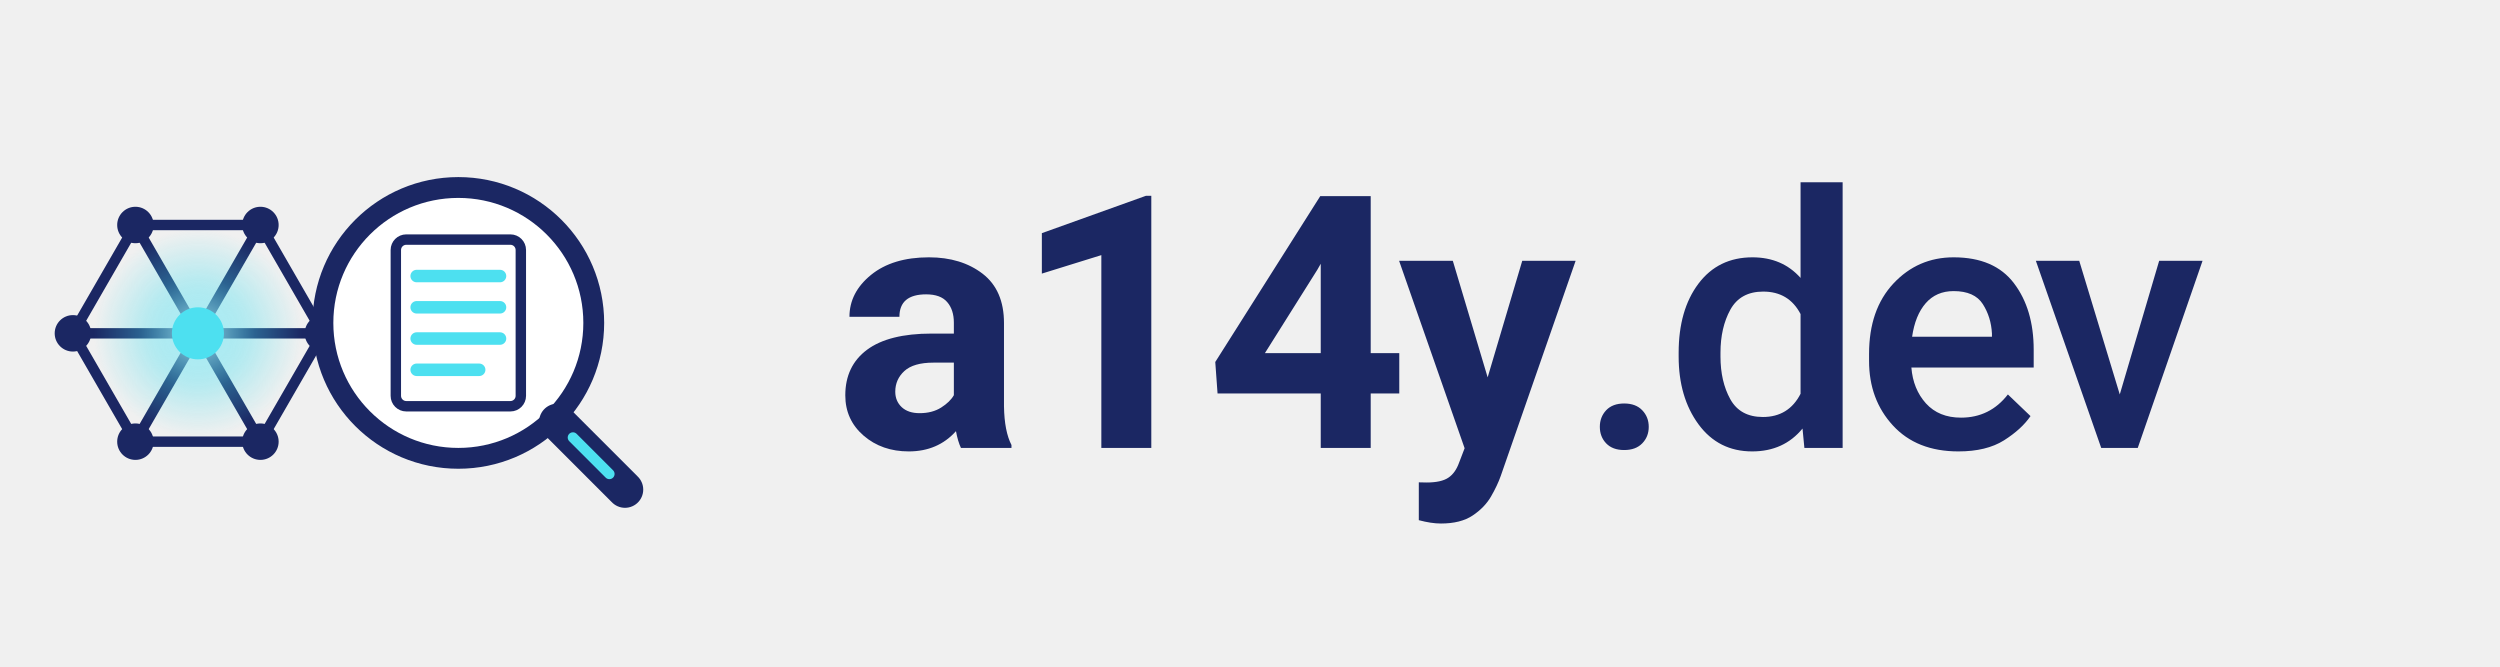
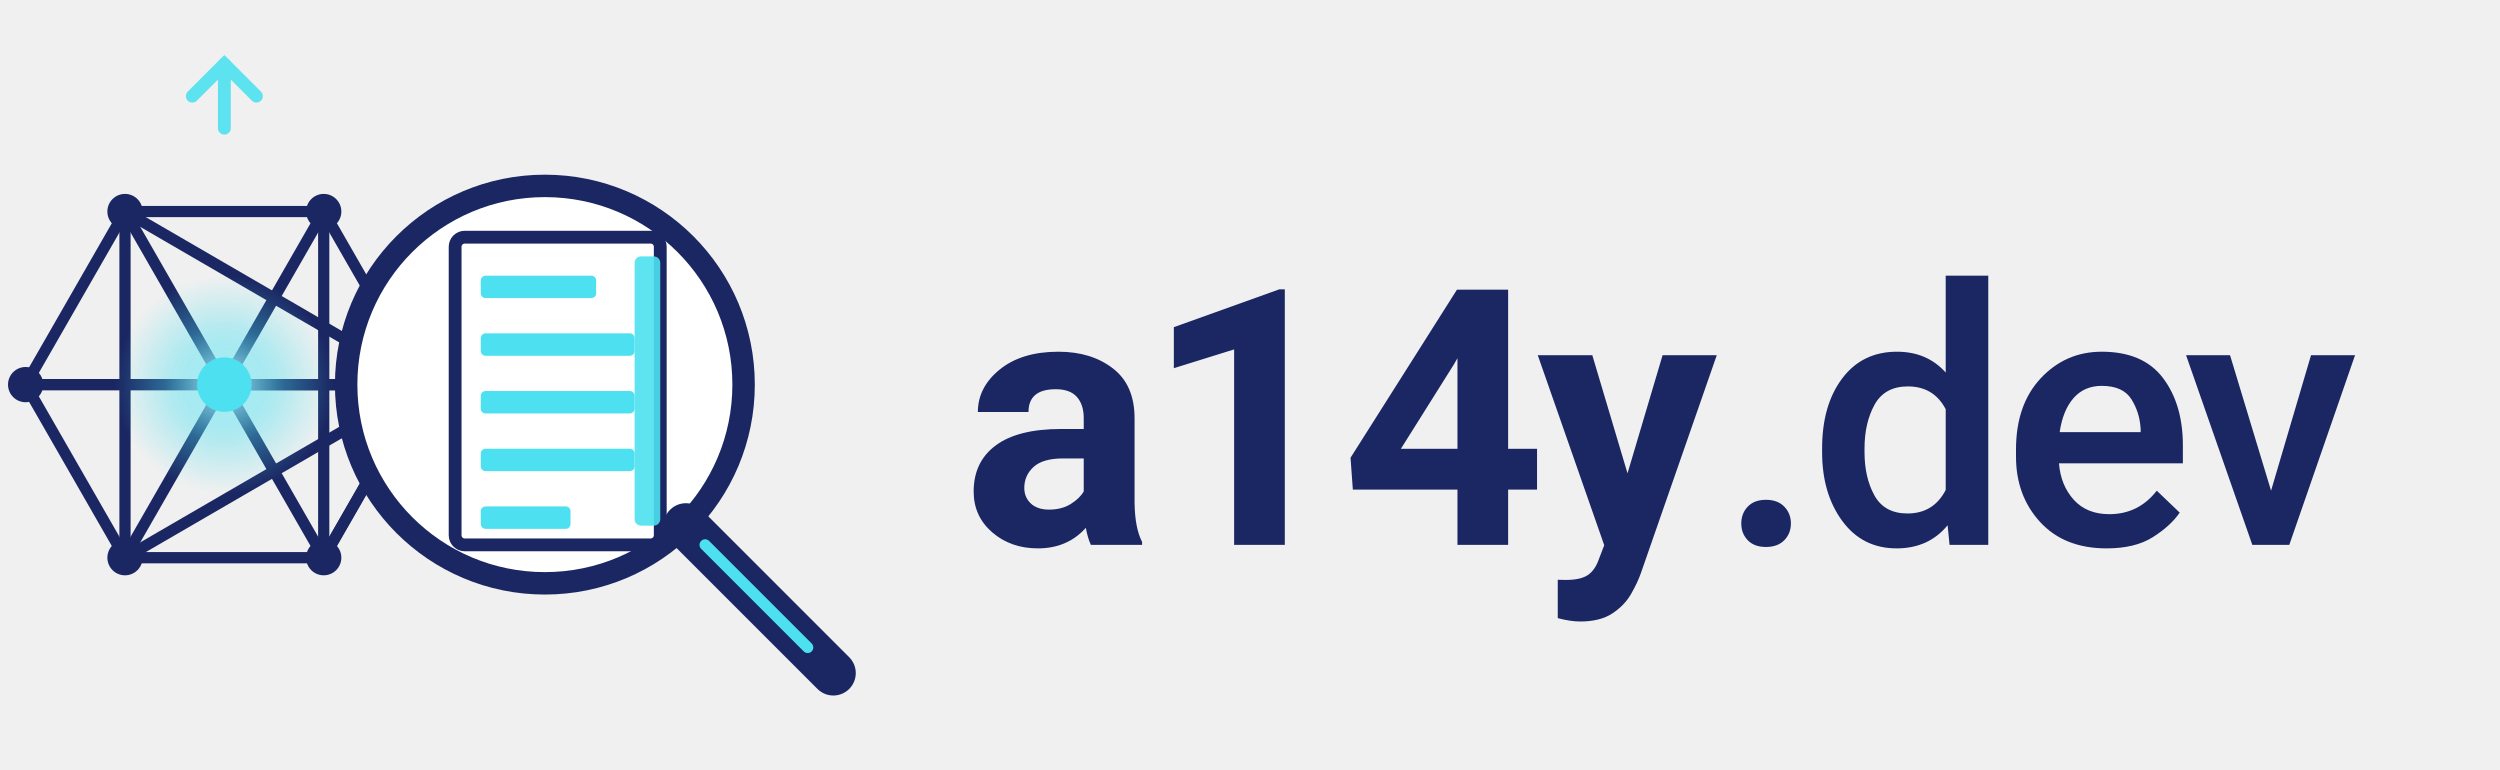
- <svg xmlns="http://www.w3.org/2000/svg" viewBox="0 0 480 128" fill="none" role="img" aria-label="a14y.dev">
+ <svg xmlns="http://www.w3.org/2000/svg" viewBox="0 0 780 240" fill="none" role="img" aria-label="a14y.dev">
  <defs>
-     <radialGradient id="a14y-lockup-glow" cx="0.5" cy="0.5" r="0.5">
-       <stop offset="0%" stop-color="#b8eff7" stop-opacity="0.9" />
-       <stop offset="55%" stop-color="#4de0f0" stop-opacity="0.32" />
+     <radialGradient id="a14y-lockup-core-glow" cx="0.5" cy="0.5" r="0.5">
+       <stop offset="0%" stop-color="#b8eff7" stop-opacity="1" />
+       <stop offset="55%" stop-color="#4de0f0" stop-opacity="0.35" />
      <stop offset="100%" stop-color="#4de0f0" stop-opacity="0" />
    </radialGradient>
  </defs>
-   <g stroke="#1b2763" stroke-width="2" stroke-linecap="round">
-     <line x1="38" y1="64" x2="62" y2="64" />
-     <line x1="38" y1="64" x2="50" y2="43.2" />
-     <line x1="38" y1="64" x2="26" y2="43.2" />
-     <line x1="38" y1="64" x2="14" y2="64" />
-     <line x1="38" y1="64" x2="26" y2="84.8" />
-     <line x1="38" y1="64" x2="50" y2="84.8" />
-     <line x1="62" y1="64" x2="50" y2="43.2" />
-     <line x1="50" y1="43.2" x2="26" y2="43.2" />
-     <line x1="26" y1="43.2" x2="14" y2="64" />
-     <line x1="14" y1="64" x2="26" y2="84.8" />
-     <line x1="26" y1="84.8" x2="50" y2="84.8" />
-     <line x1="50" y1="84.8" x2="62" y2="64" />
+   <g stroke="#4de0f0" stroke-width="4" stroke-linecap="round" fill="none" opacity="0.9">
+     <path d="M60 30 L70 20 L80 30" />
+     <path d="M70 20 L70 40" />
+   </g>
+   <g stroke="#1b2763" stroke-width="3.5" stroke-linecap="round">
+     <line x1="132" y1="120" x2="70" y2="120" />
+     <line x1="132" y1="120" x2="101" y2="66" />
+     <line x1="132" y1="120" x2="39" y2="66" />
+     <line x1="132" y1="120" x2="8" y2="120" />
+     <line x1="132" y1="120" x2="39" y2="174" />
+     <line x1="132" y1="120" x2="101" y2="174" />
+     <line x1="101" y1="66" x2="39" y2="66" />
+     <line x1="39" y1="66" x2="8" y2="120" />
+     <line x1="8" y1="120" x2="39" y2="174" />
+     <line x1="39" y1="174" x2="101" y2="174" />
+     <line x1="101" y1="174" x2="132" y2="120" />
+     <line x1="101" y1="66" x2="39" y2="174" />
+     <line x1="39" y1="66" x2="101" y2="174" />
+     <line x1="101" y1="66" x2="101" y2="174" />
+     <line x1="39" y1="66" x2="39" y2="174" />
+     <line x1="8" y1="120" x2="132" y2="120" />
  </g>
  <g fill="#1b2763">
-     <circle cx="62" cy="64" r="3.5" />
-     <circle cx="50" cy="43.2" r="3.5" />
-     <circle cx="26" cy="43.2" r="3.5" />
-     <circle cx="14" cy="64" r="3.5" />
-     <circle cx="26" cy="84.8" r="3.5" />
-     <circle cx="50" cy="84.8" r="3.5" />
+     <circle cx="132" cy="120" r="5.5" />
+     <circle cx="101" cy="66" r="5.5" />
+     <circle cx="39" cy="66" r="5.5" />
+     <circle cx="8" cy="120" r="5.5" />
+     <circle cx="39" cy="174" r="5.5" />
+     <circle cx="101" cy="174" r="5.5" />
  </g>
-   <circle cx="38" cy="64" r="20" fill="url(#a14y-lockup-glow)" />
-   <circle cx="38" cy="64" r="5" fill="#4de0f0" />
-   <circle cx="88" cy="62" r="26" stroke="#1b2763" stroke-width="4" fill="#ffffff" />
-   <rect x="76" y="46" width="24" height="32" rx="2" stroke="#1b2763" stroke-width="2" fill="#ffffff" />
-   <g stroke="#4de0f0" stroke-width="2.4" stroke-linecap="round">
-     <line x1="80" y1="53" x2="96" y2="53" />
-     <line x1="80" y1="59" x2="96" y2="59" />
-     <line x1="80" y1="65" x2="96" y2="65" />
-     <line x1="80" y1="71" x2="92" y2="71" />
+   <circle cx="70" cy="120" r="34" fill="url(#a14y-lockup-core-glow)" />
+   <circle cx="70" cy="120" r="8.5" fill="#4de0f0" />
+   <circle cx="170" cy="120" r="62" fill="#ffffff" stroke="#1b2763" stroke-width="7" />
+   <rect x="142" y="74" width="64" height="96" rx="3" fill="#ffffff" stroke="#1b2763" stroke-width="4" />
+   <g fill="#4de0f0">
+     <rect x="150" y="86" width="36" height="7" rx="1.5" />
+     <rect x="150" y="104" width="48" height="7" rx="1.5" />
+     <rect x="150" y="122" width="48" height="7" rx="1.5" />
+     <rect x="150" y="140" width="48" height="7" rx="1.5" />
+     <rect x="150" y="158" width="28" height="7" rx="1.5" />
  </g>
-   <line x1="107" y1="81" x2="120" y2="94" stroke="#1b2763" stroke-width="7" stroke-linecap="round" />
-   <line x1="110" y1="84" x2="117" y2="91" stroke="#4de0f0" stroke-width="2" stroke-linecap="round" />
-   <text x="160" y="86" font-family="-apple-system, BlinkMacSystemFont, 'Segoe UI', Roboto, 'Helvetica Neue', Helvetica, Arial, sans-serif" font-size="68" font-weight="700" letter-spacing="-2" fill="#1b2763">a14y<tspan font-weight="500" opacity="0.75">.dev</tspan>
+   <rect x="198" y="80" width="8" height="84" rx="2" fill="#4de0f0" opacity="0.9" />
+   <line x1="214" y1="164" x2="260" y2="210" stroke="#1b2763" stroke-width="14" stroke-linecap="round" />
+   <line x1="220" y1="170" x2="252" y2="202" stroke="#4de0f0" stroke-width="3.5" stroke-linecap="round" />
+   <text x="300" y="170" font-family="-apple-system, BlinkMacSystemFont, 'Segoe UI', Roboto, 'Helvetica Neue', Helvetica, Arial, sans-serif" font-size="112" font-weight="700" letter-spacing="-3" fill="#1b2763">a14y<tspan font-weight="500" opacity="0.75">.dev</tspan>
  </text>
</svg>
